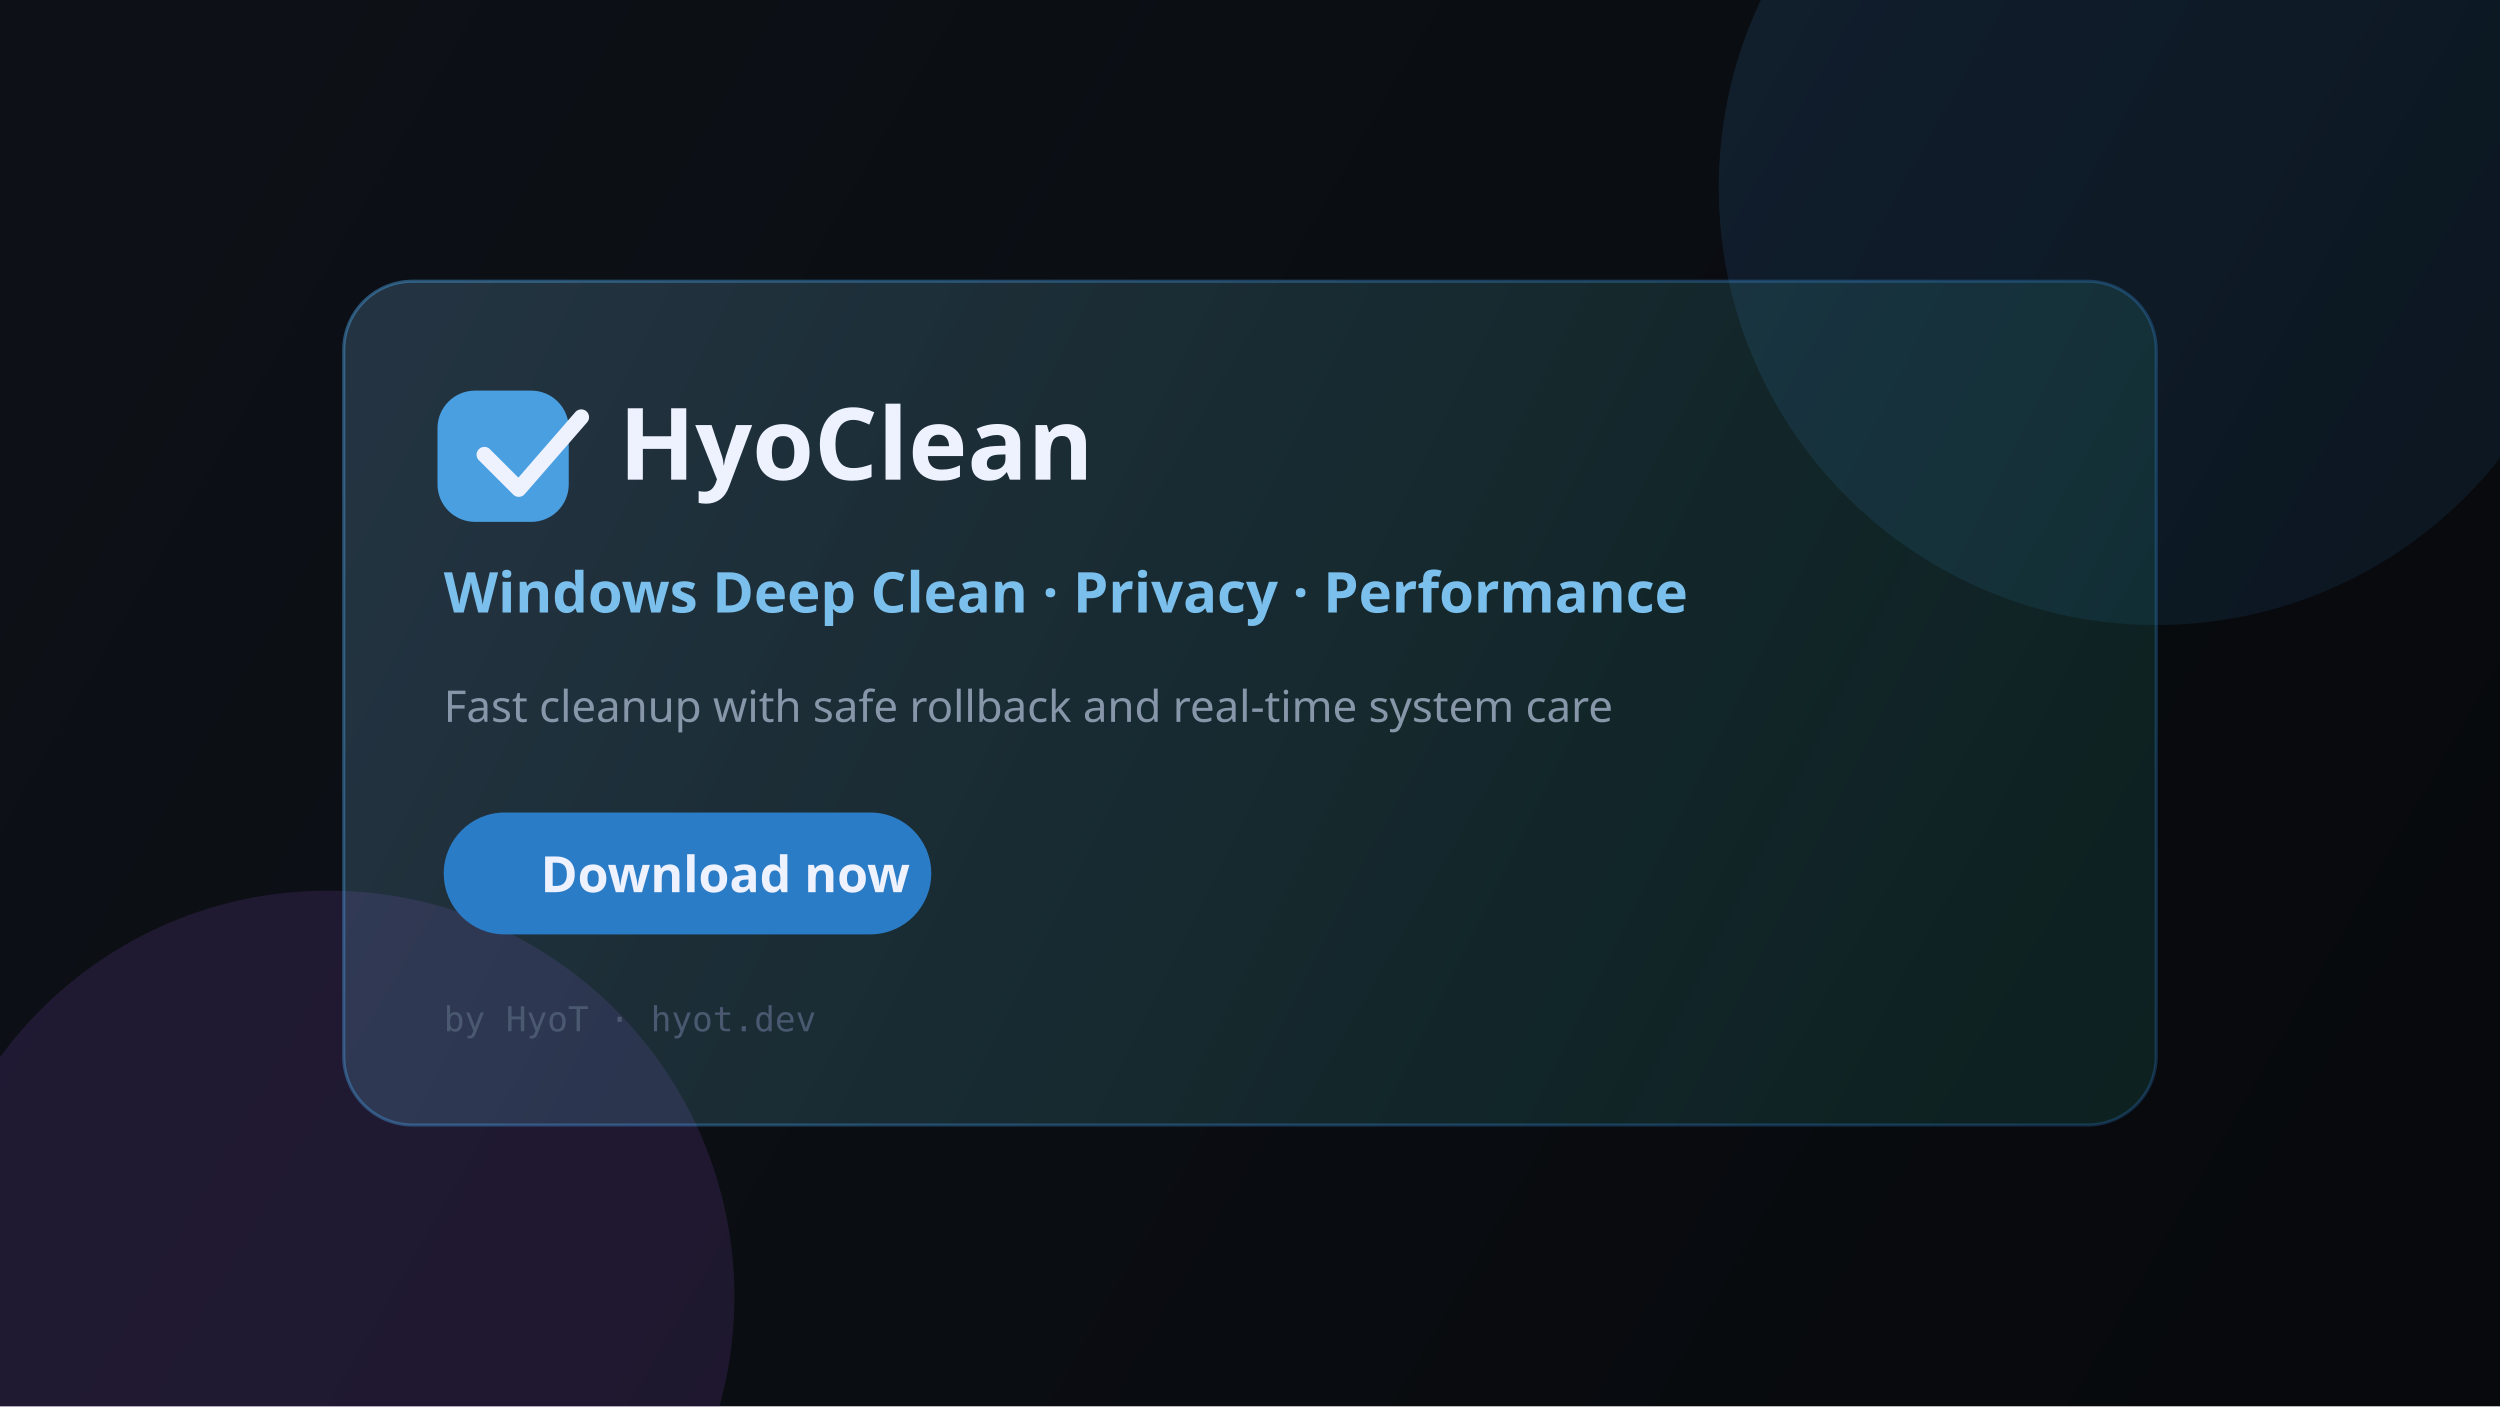
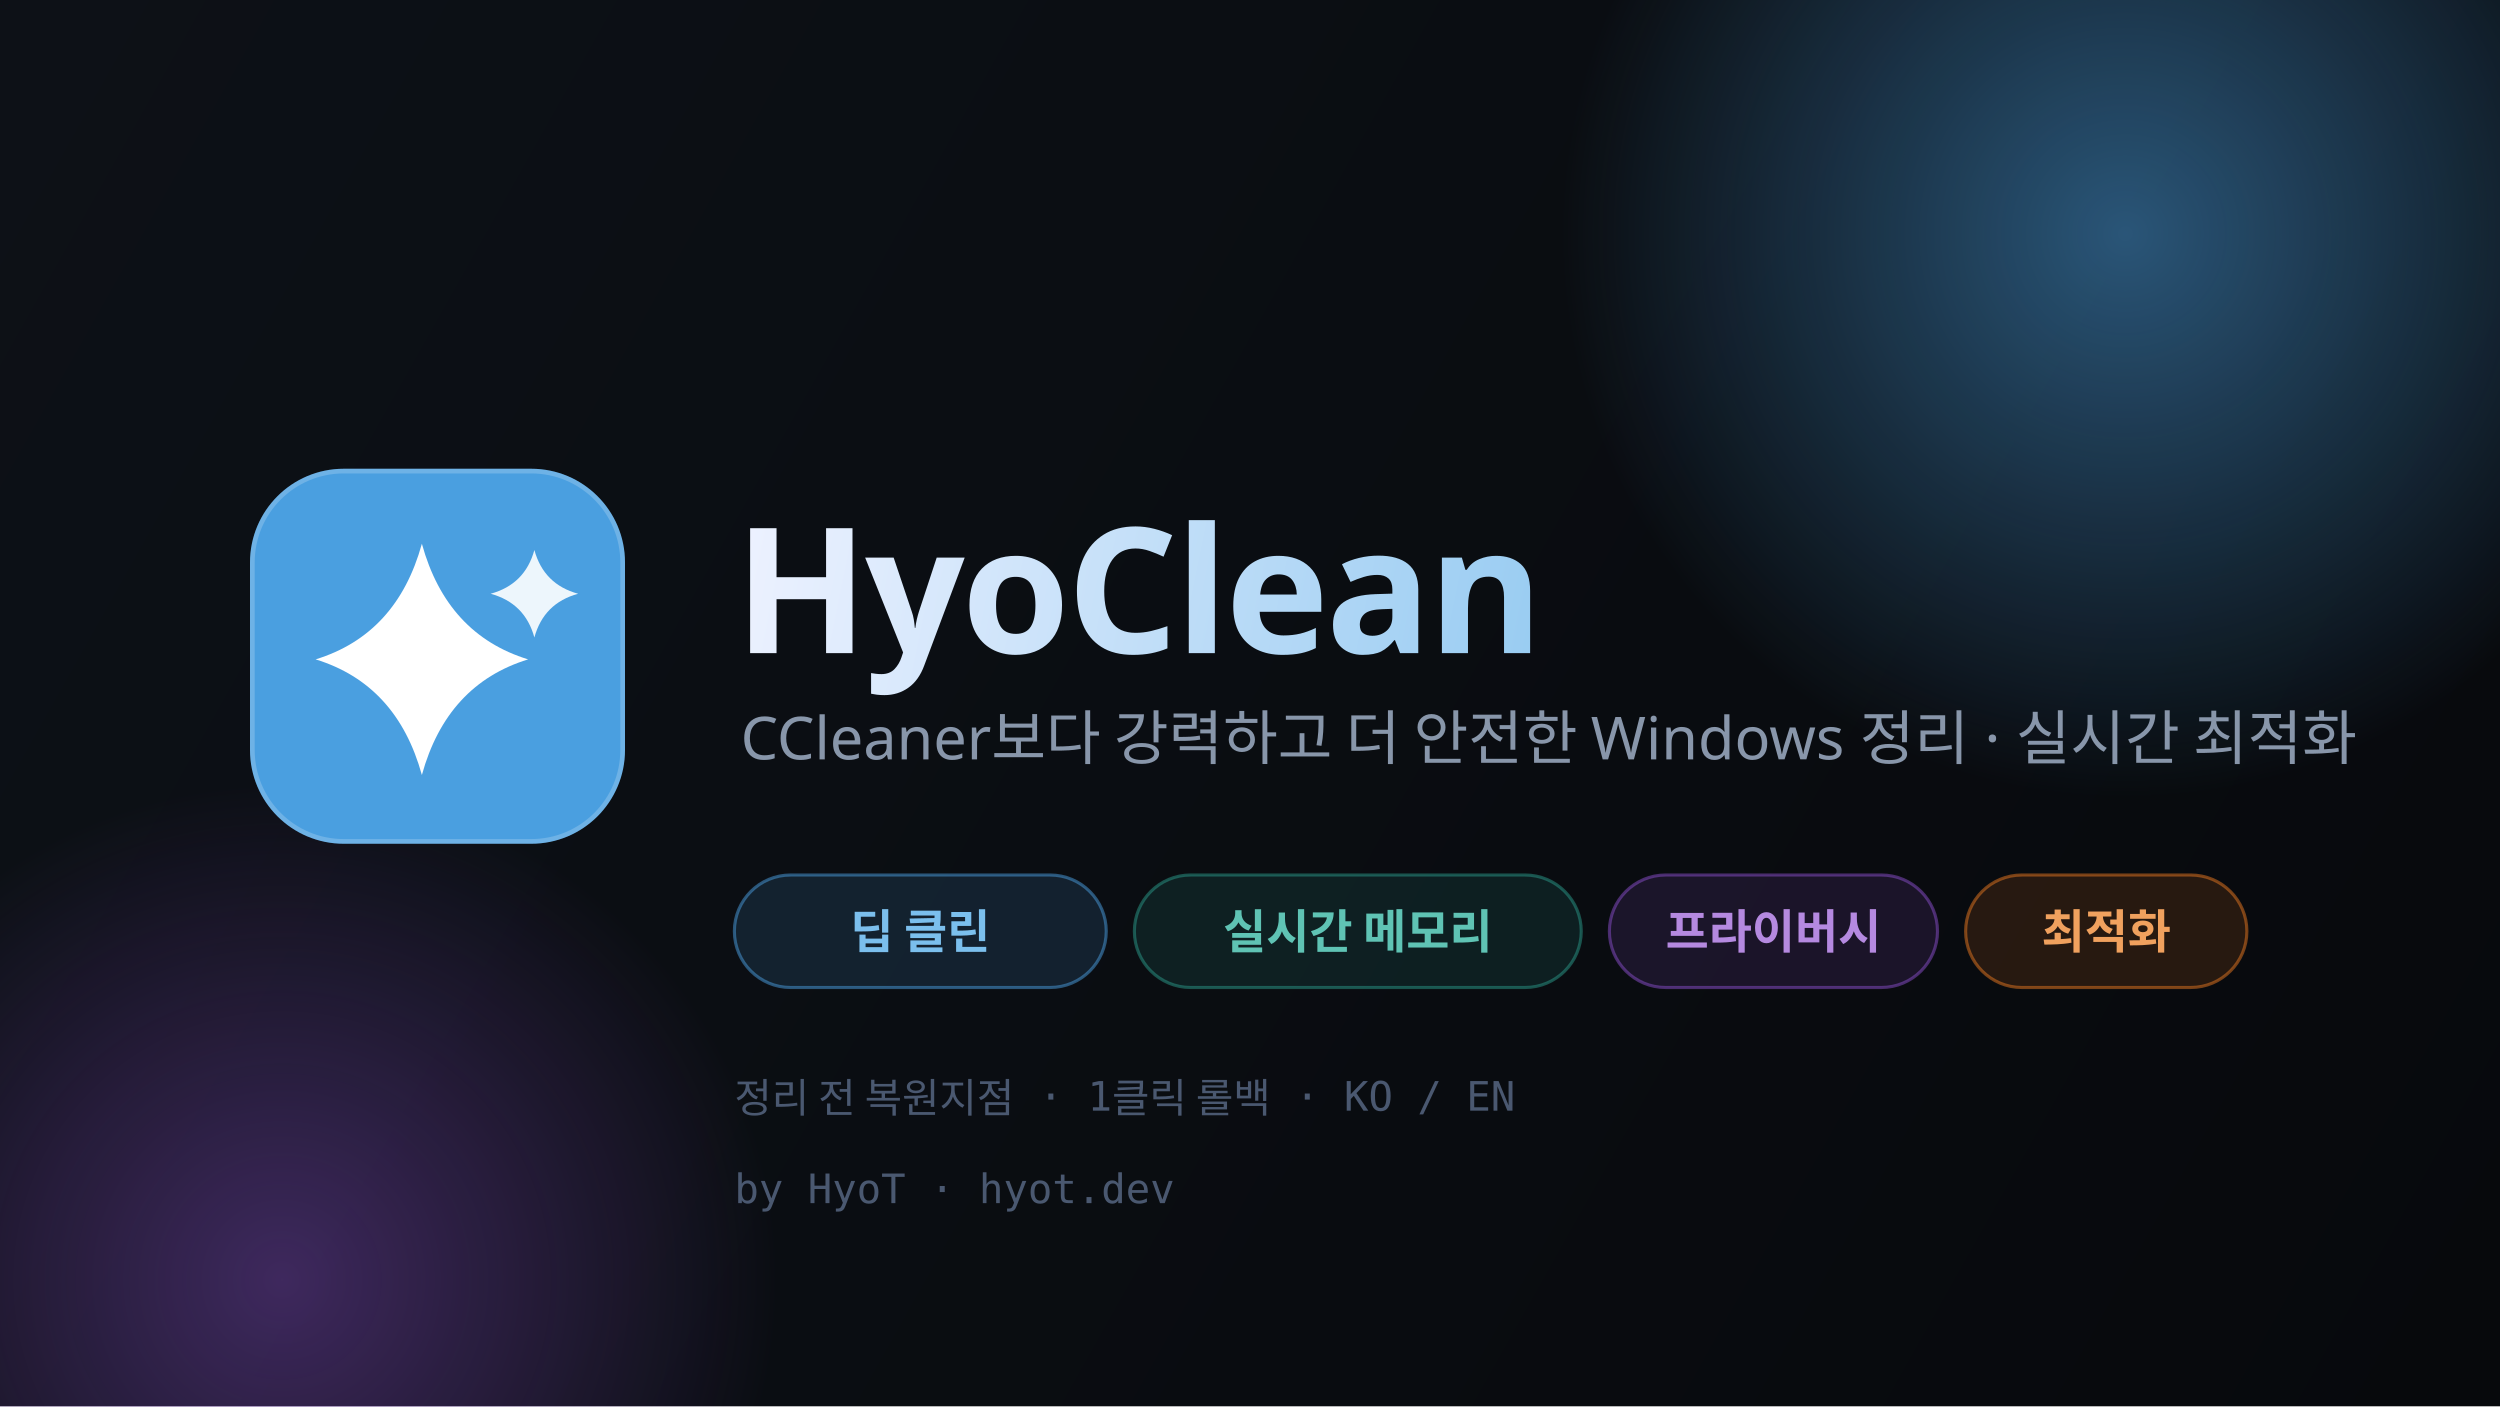
<svg xmlns="http://www.w3.org/2000/svg" width="1600" height="900" viewBox="0 0 1600 900" fill="none">
  <defs>
-     <linearGradient id="bg" x1="120" y1="60" x2="1500" y2="860" gradientUnits="userSpaceOnUse">
+     <linearGradient id="bg" x1="0" y1="0" x2="1600" y2="900" gradientUnits="userSpaceOnUse">
      <stop stop-color="#0D1117" />
      <stop offset="1" stop-color="#07090C" />
    </linearGradient>
-     <linearGradient id="acc" x1="260" y1="180" x2="1320" y2="780" gradientUnits="userSpaceOnUse">
-       <stop stop-color="#4A9FE0" stop-opacity="0.75" />
-       <stop offset="1" stop-color="#2B7CC7" stop-opacity="0.5" />
+     <linearGradient id="iconbg" x1="196" y1="330" x2="404" y2="538" gradientUnits="userSpaceOnUse">
+       <stop stop-color="#4A9FE0" />
+       <stop offset="0.55" stop-color="#2B7CC7" />
+       <stop offset="1" stop-color="#2A9B8A" />
    </linearGradient>
-     <linearGradient id="card" x1="280" y1="240" x2="1240" y2="720" gradientUnits="userSpaceOnUse">
-       <stop stop-color="#7BBFED" stop-opacity="0.2" />
-       <stop offset="1" stop-color="#2A9B8A" stop-opacity="0.16" />
+     <linearGradient id="word" x1="470" y1="330" x2="1160" y2="470" gradientUnits="userSpaceOnUse">
+       <stop stop-color="#EEF2FF" />
+       <stop offset="1" stop-color="#7BBFED" />
    </linearGradient>
+     <radialGradient id="halo1" cx="0.5" cy="0.5" r="0.5">
+       <stop stop-color="#4A9FE0" stop-opacity="0.5" />
+       <stop offset="1" stop-color="#4A9FE0" stop-opacity="0" />
+     </radialGradient>
+     <radialGradient id="halo2" cx="0.5" cy="0.5" r="0.5">
+       <stop stop-color="#8B4FCC" stop-opacity="0.4" />
+       <stop offset="1" stop-color="#8B4FCC" stop-opacity="0" />
+     </radialGradient>
  </defs>
  <rect width="1600" height="900" fill="url(#bg)" />
-   <circle cx="1380" cy="120" r="280" fill="url(#acc)" fill-opacity="0.22" />
-   <circle cx="210" cy="830" r="260" fill="#8B4FCC" fill-opacity="0.16" />
-   <rect x="220" y="180" width="1160" height="540" rx="44" fill="url(#card)" stroke="url(#acc)" stroke-opacity="0.6" stroke-width="2" />
-   <rect x="280" y="250" width="84" height="84" rx="24" fill="#4A9FE0" />
-   <path d="M310 291L332 313L372 267" stroke="#EEF2FF" stroke-width="10" stroke-linecap="round" stroke-linejoin="round" />
-   <text x="396" y="307" fill="#EEF2FF" font-family="Pretendard, Segoe UI, sans-serif" font-size="64" font-weight="700">
-     HyoClean
-   </text>
-   <text x="284" y="392" fill="#7BBFED" font-family="Pretendard, Segoe UI, sans-serif" font-size="36" font-weight="600">
-     Windows Deep Clean · Privacy · Performance
-   </text>
-   <text x="284" y="462" fill="#8896AA" font-family="Pretendard, Segoe UI, sans-serif" font-size="28">
-     Fast cleanup with safe rollback and real-time system care
-   </text>
-   <rect x="284" y="520" width="312" height="78" rx="39" fill="#2B7CC7" />
-   <text x="346" y="571" fill="#EEF2FF" font-family="Pretendard, Segoe UI, sans-serif" font-size="32" font-weight="600">
-     Download now
-   </text>
-   <text x="284" y="660" fill="#4A5870" font-family="JetBrains Mono, Consolas, monospace" font-size="22">
-     by HyoT · hyot.dev
-   </text>
+   <circle cx="1360" cy="150" r="360" fill="url(#halo1)" />
+   <circle cx="180" cy="820" r="320" fill="url(#halo2)" />
+   <g transform="translate(160,300)">
+     <rect width="240" height="240" rx="60" fill="url(#iconbg)" />
+     <rect x="1.5" y="1.5" width="237" height="237" rx="58.5" fill="none" stroke="#FFFFFF" stroke-opacity="0.2" stroke-width="3" />
+     <path d="M110 48 Q126 106 178 122 Q126 138 110 196 Q94 138 42 122 Q94 106 110 48 Z" fill="#FFFFFF" />
+     <path d="M182 52 Q188 74 210 80 Q188 86 182 108 Q176 86 154 80 Q176 74 182 52 Z" fill="#FFFFFF" fill-opacity="0.9" />
+   </g>
+   <text x="470" y="418" fill="url(#word)" font-family="Pretendard, Segoe UI, sans-serif" font-size="112" font-weight="800" letter-spacing="-2">HyoClean</text>
+   <text x="474" y="486" fill="#8896AA" font-family="Pretendard, Segoe UI, sans-serif" font-size="38" font-weight="500">CCleaner보다 강력하고 더 안전한 Windows 정리 · 실시간 최적화</text>
+   <g font-family="Pretendard, Segoe UI, sans-serif" font-size="30" font-weight="600">
+     <g transform="translate(470,560)">
+       <rect width="238" height="72" rx="36" fill="#4A9FE0" fill-opacity="0.14" stroke="#4A9FE0" stroke-opacity="0.5" stroke-width="2" />
+       <text x="119" y="47" fill="#7BBFED" text-anchor="middle">딥 클린</text>
+     </g>
+     <g transform="translate(726,560)">
+       <rect width="286" height="72" rx="36" fill="#2A9B8A" fill-opacity="0.14" stroke="#2A9B8A" stroke-opacity="0.5" stroke-width="2" />
+       <text x="143" y="47" fill="#5FC3B4" text-anchor="middle">실시간 메모리</text>
+     </g>
+     <g transform="translate(1030,560)">
+       <rect width="210" height="72" rx="36" fill="#8B4FCC" fill-opacity="0.14" stroke="#8B4FCC" stroke-opacity="0.5" stroke-width="2" />
+       <text x="105" y="47" fill="#B589E0" text-anchor="middle">프라이버시</text>
+     </g>
+     <g transform="translate(1258,560)">
+       <rect width="180" height="72" rx="36" fill="#E87820" fill-opacity="0.14" stroke="#E87820" stroke-opacity="0.5" stroke-width="2" />
+       <text x="90" y="47" fill="#F0A15E" text-anchor="middle">최적화</text>
+     </g>
+   </g>
+   <text x="470" y="712" fill="#4A5870" font-family="JetBrains Mono, Consolas, monospace" font-size="26">정리 전 복원지점 · 1클릭 롤백 · KO / EN</text>
+   <text x="470" y="770" fill="#4A5870" font-family="JetBrains Mono, Consolas, monospace" font-size="26">by HyoT · hyot.dev</text>
</svg>
